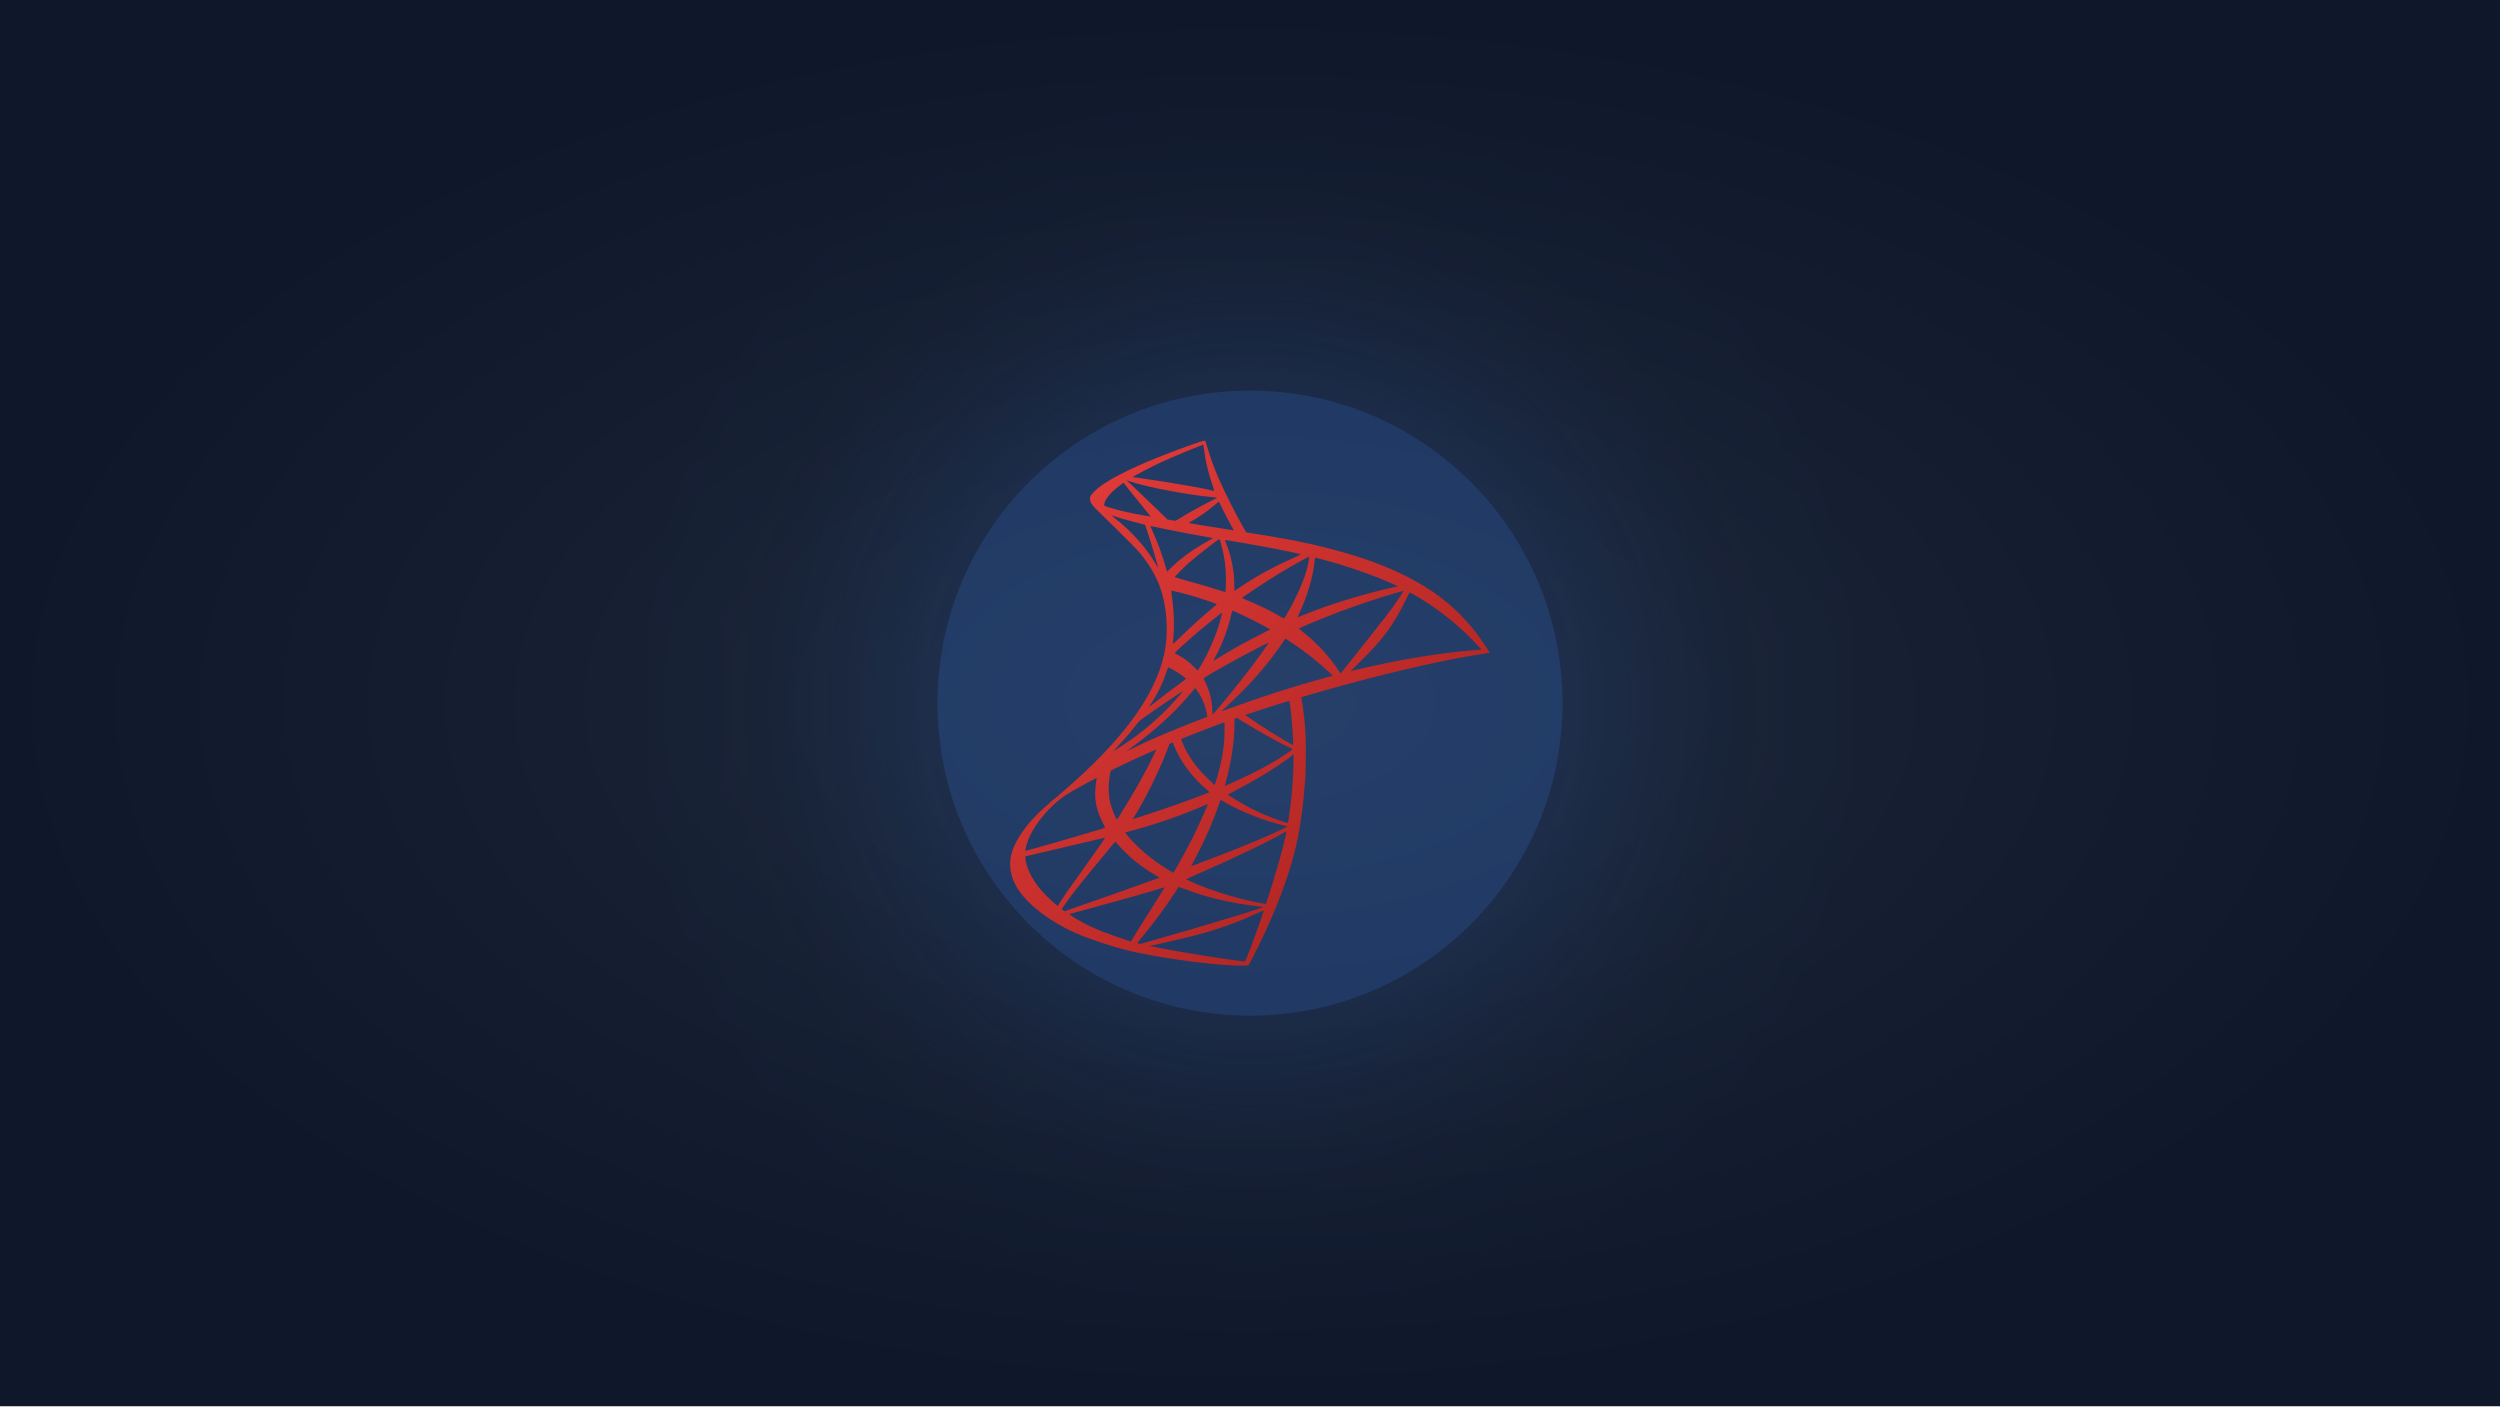
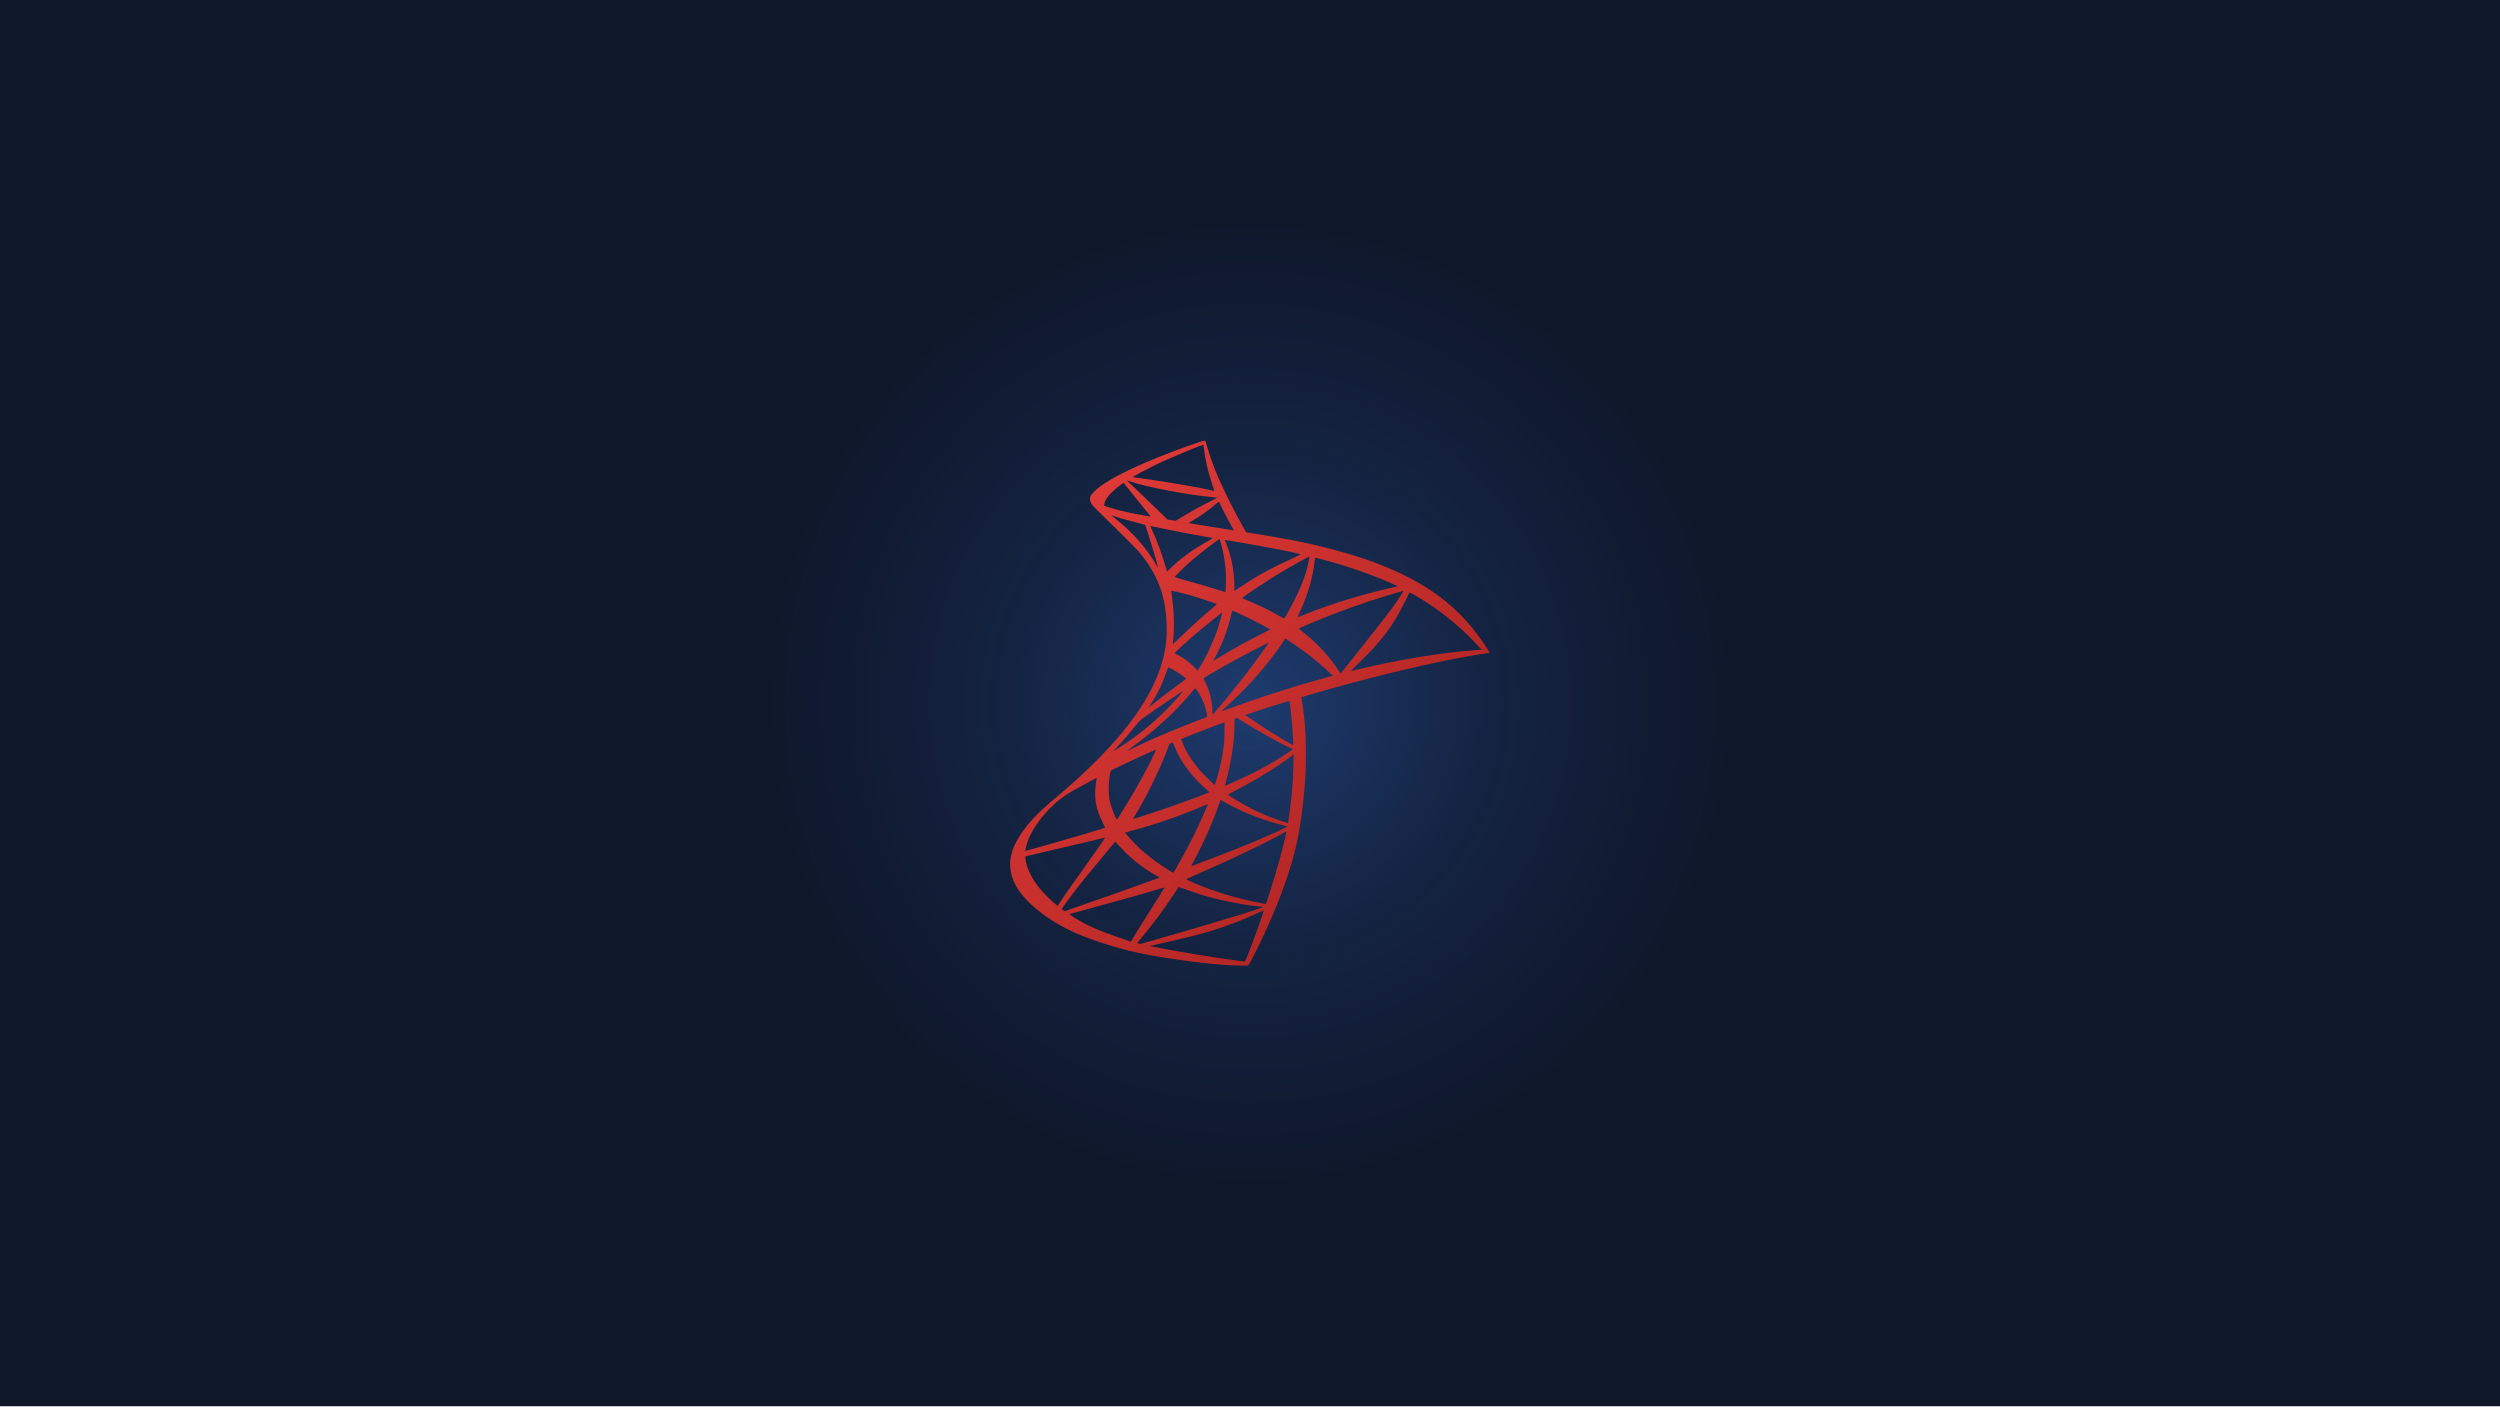
- <svg xmlns="http://www.w3.org/2000/svg" viewBox="0 0 800 450" width="100%" height="100%">
+ <svg xmlns="http://www.w3.org/2000/svg" viewBox="0 0 800 450" width="100%" height="100%" preserveAspectRatio="xMidYMid meet">
  <defs>
    <radialGradient id="bg-glow" cx="50%" cy="50%" r="50%" fx="50%" fy="50%">
-       <stop offset="0%" stop-color="#1e293b" />
-       <stop offset="100%" stop-color="#0f172a" />
+       <stop offset="0%" stop-color="#3b82f6" stop-opacity="0.34" />
+       <stop offset="48%" stop-color="#3b82f6" stop-opacity="0.12" />
+       <stop offset="100%" stop-color="#3b82f6" stop-opacity="0" />
    </radialGradient>
    <filter id="glow" x="-50%" y="-50%" width="200%" height="200%">
      <feGaussianBlur stdDeviation="45" result="blur" />
      <feComposite in="SourceGraphic" in2="blur" operator="over" />
    </filter>
    <linearGradient id="sql-brand" x1="0%" y1="0%" x2="100%" y2="100%">
      <stop offset="0%" stop-color="#E83E3B" />
      <stop offset="100%" stop-color="#A21F1D" />
    </linearGradient>
  </defs>
-   <rect width="800" height="450" fill="url(#bg-glow)" />
-   <circle cx="400" cy="225" r="100" fill="#3b82f6" opacity="0.25" filter="url(#glow)" />
+   <rect width="800" height="450" fill="#0f172a" />
+   <circle cx="400" cy="225" r="156" fill="url(#bg-glow)" />
  <g transform="translate(316, 141) scale(7)" fill="url(#sql-brand)">
    <path d="M4.724 2.505s-.08.127-.004.315c.046.116.186.256.34.404 0 0 1.615 1.576 1.813 1.804.895 1.033 1.284 2.05 1.32 3.453.022.9-.151 1.692-.573 2.613-.756 1.649-2.35 3.468-4.81 5.49l.36-.12c.233-.173.548-.359 1.292-.766 1.713-.936 3.636-1.798 5.999-2.686 3.399-1.277 8.99-2.776 12.172-3.263l.331-.051-.05-.08c-.292-.452-.49-.731-.73-1.027-.697-.863-1.542-1.567-2.577-2.146-1.422-.797-3.267-1.416-5.6-1.88a67.93 67.93 0 00-2.191-.375 209.29 209.29 0 01-3.924-.64c-.425-.075-1.06-.181-1.481-.272a9.404 9.404 0 01-.961-.258c-.268-.105-.645-.207-.726-.515zm.936.909c.003-.002.063.017.137.042.136.046.316.1.526.159.146.04.307.084.479.127.218.056.399.104.401.107.024.027.391 1.198.516 1.647.048.172.084.315.081.318a.789.789 0 01-.09-.14c-.424-.746-1.097-1.505-1.874-2.116a3.104 3.104 0 01-.176-.144zm1.79.494c.018-.001.099.012.195.034.619.136 1.725.35 2.435.47.119.02.216.04.216.047a.348.348 0 01-.098.062c-.119.06-.602.349-.763.457-.403.27-.766.559-1.03.821a5.4 5.4 0 01-.197.192c-.003 0-.022-.062-.041-.137a12.09 12.09 0 00-.65-1.779 1.801 1.801 0 01-.071-.165c0-.001 0-.002.004-.002zm3.147.598c.02.007.06.13.129.404a6.05 6.05 0 01.153 1.977l-.012.038-.187-.06c-.388-.124-1.02-.31-1.562-.46a6.625 6.625 0 01-.56-.17c0-.022.449-.471.642-.642.369-.326 1.362-1.098 1.397-1.087zm.25.036c.011-.01 1.504.248 2.182.378.506.097 1.237.25 1.281.269.022.008-.054.05-.297.16-.96.432-1.672.82-2.38 1.293-.186.124-.341.226-.344.226-.004 0-.006-.104-.006-.23 0-.69-.139-1.387-.391-1.976a.688.688 0 01-.045-.12zm3.86.764c.011.011-.038.306-.08.48-.132.54-.482 1.344-.914 2.099a2.26 2.26 0 01-.152.246 1.499 1.499 0 01-.219-.115c-.422-.247-.9-.48-1.425-.697a4.588 4.588 0 01-.278-.12c-.024-.022 1.143-.795 1.762-1.166.495-.297 1.292-.741 1.306-.727zm.276.043c.033 0 .695.18 1.037.283.853.255 1.837.614 2.475.904l.265.12-.187.043c-1.561.36-2.9.773-4.188 1.296-.107.044-.2.08-.207.08a.911.911 0 01.075-.185c.388-.823.638-1.687.703-2.42.006-.067.018-.121.027-.121zm-6.58 1.512c.01-.01.514.108.789.185.413.116 1.292.41 1.292.433 0 .004-.097.089-.215.188-.475.397-.934.813-1.483 1.343a5.27 5.27 0 01-.308.285c-.007 0-.01-.023-.006-.05.083-.611.065-1.395-.05-2.193a1.29 1.29 0 01-.02-.19zm10.61.01c.007.008-.234.385-.384.6-.22.314-.537.726-1.261 1.637l-.954 1.202a9.418 9.418 0 01-.269.333c-.003 0-.05-.066-.103-.146a7.584 7.584 0 00-1.47-1.625 9.59 9.59 0 00-.27-.218.427.427 0 01-.074-.063c0-.01.617-.274 1.088-.466a37.02 37.02 0 012.778-.99c.442-.135.912-.27.919-.264zm.278.073a.93.93 0 01.207.1 12.274 12.274 0 012.428 1.824c.194.19.667.683.66.687l-.363.029c-1.53.115-3.486.44-5.37.893-.128.03-.238.056-.246.056-.007 0 .133-.14.311-.312 1.107-1.063 1.611-1.734 2.205-2.934.088-.178.163-.333.166-.342h.002zm-8.088.83c.051.01.523.23.879.408.325.163.818.426.843.449.003.003-.17.093-.386.201-.683.342-1.268.664-1.878 1.037-.175.107-.32.194-.325.194-.015 0-.01-.013.088-.191a7.702 7.702 0 00.738-2.002c.014-.062.03-.1.041-.097zm-.475.084c.01.01-.112.46-.19.7a9.092 9.092 0 01-.835 1.808l-.09.147-.203-.197a2.671 2.671 0 00-.676-.5 1.009 1.009 0 01-.176-.102c0-.03.62-.593 1.098-.998.343-.29 1.064-.867 1.072-.858zm2.888 1.188l.177.115c.407.264.888.619 1.255.924.206.172.605.53.687.616l.044.047-.294.082a53.8 53.8 0 00-4.45 1.424c-.167.061-.31.112-.32.112-.021 0-.042.019.333-.326.96-.883 1.807-1.856 2.44-2.802zm-.759.19c.009.009-.492.71-.789 1.106-.356.473-.99 1.265-1.426 1.78a8.769 8.769 0 01-.346.397c-.01.003-.015-.05-.016-.133 0-.44-.112-.91-.308-1.308-.083-.168-.097-.208-.08-.224.068-.062 1.127-.666 1.794-1.023.459-.246 1.163-.604 1.171-.595zm-4.59 1.125a3.988 3.988 0 01.812.518c.008.005-.087.083-.21.172-.345.249-.87.644-1.173.886-.32.255-.331.263-.295.207.24-.367.36-.574.486-.84.113-.236.224-.516.304-.76a.675.675 0 01.077-.183zm1.223.96c.017-.003.04.028.139.175.207.31.366.722.407 1.058l.008.073-.497.192c-.89.346-1.711.687-2.266.94-.155.072-.428.202-.607.292-.179.09-.325.16-.325.156 0-.004.112-.089.25-.188 1.087-.79 2.025-1.654 2.732-2.519.075-.092.144-.172.153-.178a.016.016 0 01.006-.002zm-.564.14c.015.014-.401.484-.681.77-.7.715-1.396 1.275-2.256 1.821-.108.069-.206.13-.22.138-.023.014.008-.022.386-.434.238-.259.42-.474.628-.743.136-.177.162-.202.362-.346.537-.388 1.767-1.221 1.781-1.207zM9.925 0c-.08-.01-1.371.455-2.2.791-1.123.457-1.996.894-2.534 1.272-.2.14-.452.393-.488.49a.356.356 0 00-.021.123l.488.46 1.158.37L9.087 4l3.153.542.032-.27-.028-.005-.415-.066-.085-.148a27.702 27.702 0 01-1.177-2.325 12.264 12.264 0 01-.53-1.465C9.969.02 9.962.005 9.925 0zm-.061.186h.005c.003.003.017.105.032.225.062.508.176 1 .354 1.53.134.4.136.377-.024.332-.37-.103-2.032-.388-3.234-.555a8.796 8.796 0 01-.357-.053c-.015-.015.867-.477 1.258-.66.501-.232 1.867-.8 1.966-.819zM6.362 1.814l.141.048c.772.262 2.706.632 3.775.72.12.01.222.021.225.024.003.003-.1.058-.228.122-.515.258-1.083.573-1.476.819-.115.072-.22.13-.235.129a4.868 4.868 0 01-.17-.027l-.144-.023-.365-.355c-.641-.62-1.141-1.1-1.335-1.28zm-.143.114l.511.638c.282.35.564.699.626.774.063.075.111.138.108.14-.014.011-.74-.13-1.125-.219a8.532 8.532 0 01-.803-.212l-.2-.064.001-.049c.003-.245.312-.607.836-.976zm4.352.869c.015.001.032.032.077.131.124.272.51 1.008.603 1.15.03.047.08.05-.433-.033-1.23-.198-1.629-.265-1.629-.273a.36.36 0 01.083-.054 7.13 7.13 0 001.107-.767l.175-.147c.006-.005.012-.008.017-.007zm4.309 8.408l-4.808 1.568-4.18 1.846-1.17.31c-.298.282-.613.568-.948.86-.37.321-.716.612-.98.822a7.46 7.46 0 00-.953.945c-.332.414-.592.854-.704 1.193-.2.61-.103 1.228.285 1.798.495.728 1.48 1.468 2.625 1.972.585.256 1.57.588 2.31.774 1.233.312 3.614.65 4.926.7.266.01.62.01.637-.002.028-.019.233-.405.47-.89.806-1.646 1.389-3.19 1.703-4.508.19-.799.338-1.863.434-3.125.027-.354.037-1.533.016-1.934a13.564 13.564 0 00-.183-1.706.435.435 0 01-.012-.15c.014-.01.059-.025.65-.197zm-1.1.645c.045 0 .16 1.114.191 1.82.006.151.005.247-.004.247-.028 0-.615-.345-1.032-.606a28.716 28.716 0 01-1.162-.772c-.035-.028-.031-.029.266-.131.505-.174 1.704-.558 1.742-.558zm-2.448.803c.03 0 .115.047.315.172.75.47 1.766 1.035 2.2 1.225.136.06.151.036-.16.247-.662.45-1.486.892-2.497 1.342a7.59 7.59 0 01-.331.142.989.989 0 01.043-.2c.245-.905.383-1.82.387-2.554.002-.362.002-.364.037-.373h.006zm-.504.193c.021.022.006.834-.02 1.056a9.206 9.206 0 01-.418 1.837c-.014.017-.511-.468-.676-.66a4.918 4.918 0 01-.669-.973c-.082-.162-.214-.484-.202-.493.056-.04 1.971-.78 1.985-.767zm-2.375.936c.004 0 .008.001.01.004a.881.881 0 01.056.131c.116.315.376.782.602 1.08a6.247 6.247 0 001.017 1.06c.023.02.03.016-.562.24a48.53 48.53 0 01-2.294.8c-.327.106-.604.195-.615.2-.033.011-.023-.009.073-.158.427-.666 1.073-1.97 1.435-2.892.062-.16.122-.32.133-.356.015-.052.031-.07.08-.092a.149.149 0 01.065-.017zm-.728.3c.01.009-.174.398-.356.751-.351.686-.739 1.361-1.253 2.185l-.182.288c-.018.027-.026.018-.082-.094a3.307 3.307 0 01-.28-.842 3.39 3.39 0 01.02-1.083c.047-.227.045-.222.152-.276.462-.237 1.966-.942 1.981-.929zm6.268.255v.154a20.106 20.106 0 01-.255 2.992 9.362 9.362 0 01-1.898-.782c-.354-.194-.865-.507-.85-.522.003-.004.154-.083.334-.177.714-.37 1.395-.77 1.988-1.166.222-.148.555-.389.629-.454zM4.981 15.41c.015 0 .011.028-.012.161a4.137 4.137 0 00-.041.39c-.03.532.057.924.32 1.46.074.15.132.274.129.276-.027.023-2.43.726-3.186.933l-.435.12c-.027.008-.029.002-.02-.06.083-.533.49-1.232 1.058-1.82.378-.39.68-.622 1.195-.915a30.782 30.782 0 01.992-.545zm5.669 1.015c.002-.002.091.045.197.107.777.449 1.86.87 2.783 1.081l.084.02-.115.063c-.482.268-2.071.929-3.694 1.537a68.82 68.82 0 00-.513.194.314.314 0 01-.082.027c0-.004.067-.132.149-.286.456-.852.91-1.887 1.144-2.605.023-.073.044-.135.047-.138zm-.578.19a1.39 1.39 0 01-.063.169 23.534 23.534 0 01-1.261 2.54 9.009 9.009 0 01-.252.433c-.005 0-.114-.066-.244-.145-.77-.472-1.452-1.052-1.9-1.617l-.064-.08.332-.091a23.616 23.616 0 003.19-1.103c.142-.06.26-.109.262-.106zm3.59 1.253c.001 0 .002.001.002.003 0 .08-.183.828-.336 1.37-.128.453-.236.808-.435 1.437a8.533 8.533 0 01-.168.504 15.004 15.004 0 01-3-.841 7.964 7.964 0 01-.639-.283c-.006-.007.213-.11.486-.23 1.655-.721 3.369-1.543 3.955-1.896a.432.432 0 01.135-.064zm-8.287.283c.009.009-.454.671-1.1 1.576l-.587.823c-.097.139-.245.358-.329.488l-.153.236-.162-.137c-.191-.16-.525-.501-.677-.69-.312-.389-.523-.798-.607-1.174-.038-.174-.04-.262-.003-.273a176.26 176.26 0 011.934-.455l1.3-.305c.209-.05.382-.09.384-.089zm.465.178l.117.131a6.763 6.763 0 001.706 1.394c.115.066.202.124.195.128a281.967 281.967 0 01-4.33 1.53.858.858 0 01-.072-.048l-.067-.048.105-.152c.34-.493.768-1.035 1.705-2.162zm2.9 2.073c.003-.003.165.054.362.128.473.177.844.292 1.347.418.617.155 1.51.31 2.038.354.08.006.122.016.11.024-.025.016-.56.194-.953.318a258.526 258.526 0 01-4.636 1.363c-.035.007-.157-.025-.157-.04 0-.009.087-.119.193-.246a22.027 22.027 0 001.476-1.984 56.9 56.9 0 01.22-.335zm-.642.018c.005.005-.253.418-.706 1.132-.192.301-.409.645-.483.762-.075.118-.184.298-.242.4l-.107.185-.054-.014c-.13-.035-1.049-.36-1.291-.456-.301-.12-.615-.264-.846-.389-.289-.156-.655-.388-.627-.397l1.105-.302c1.592-.434 2.473-.683 3.05-.864.109-.033.199-.059.2-.057zm4.523 1.061h.006c.015.038-.575 1.67-.79 2.188-.049.116-.066.145-.092.143a55.54 55.54 0 01-1.433-.2c-.906-.138-2.423-.403-2.806-.49l-.089-.02.543-.122c1.164-.262 1.723-.403 2.29-.577a16.544 16.544 0 002.138-.824c.113-.052.21-.093.233-.098Z" />
  </g>
</svg>
